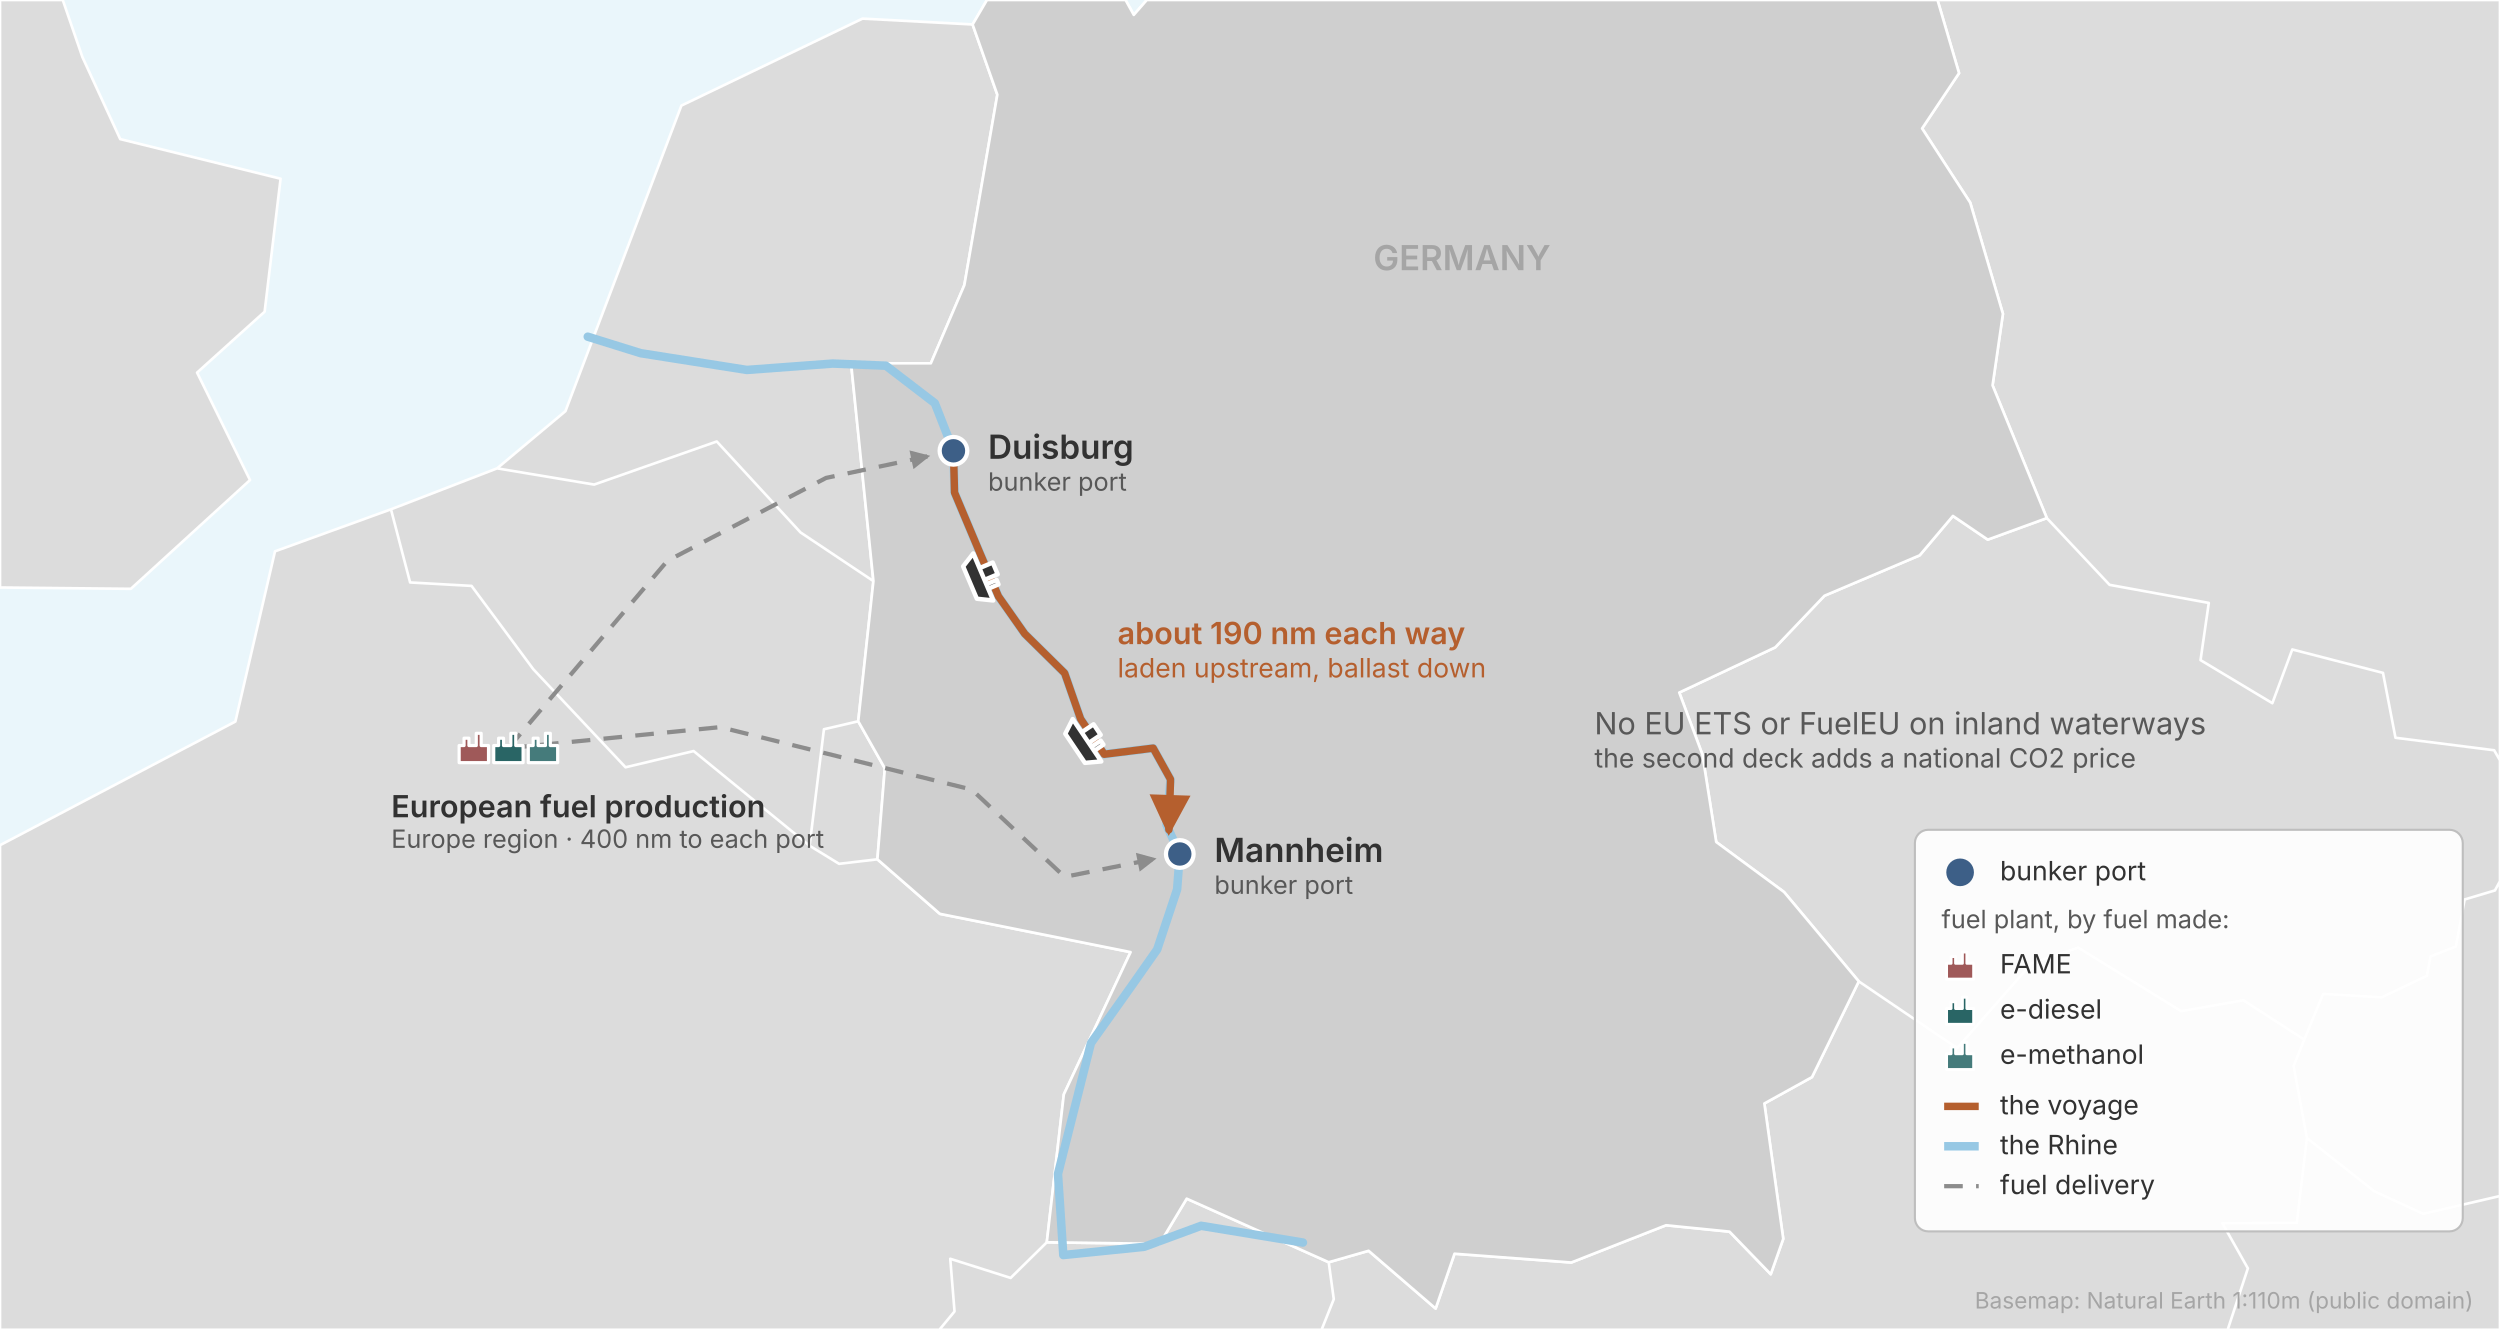
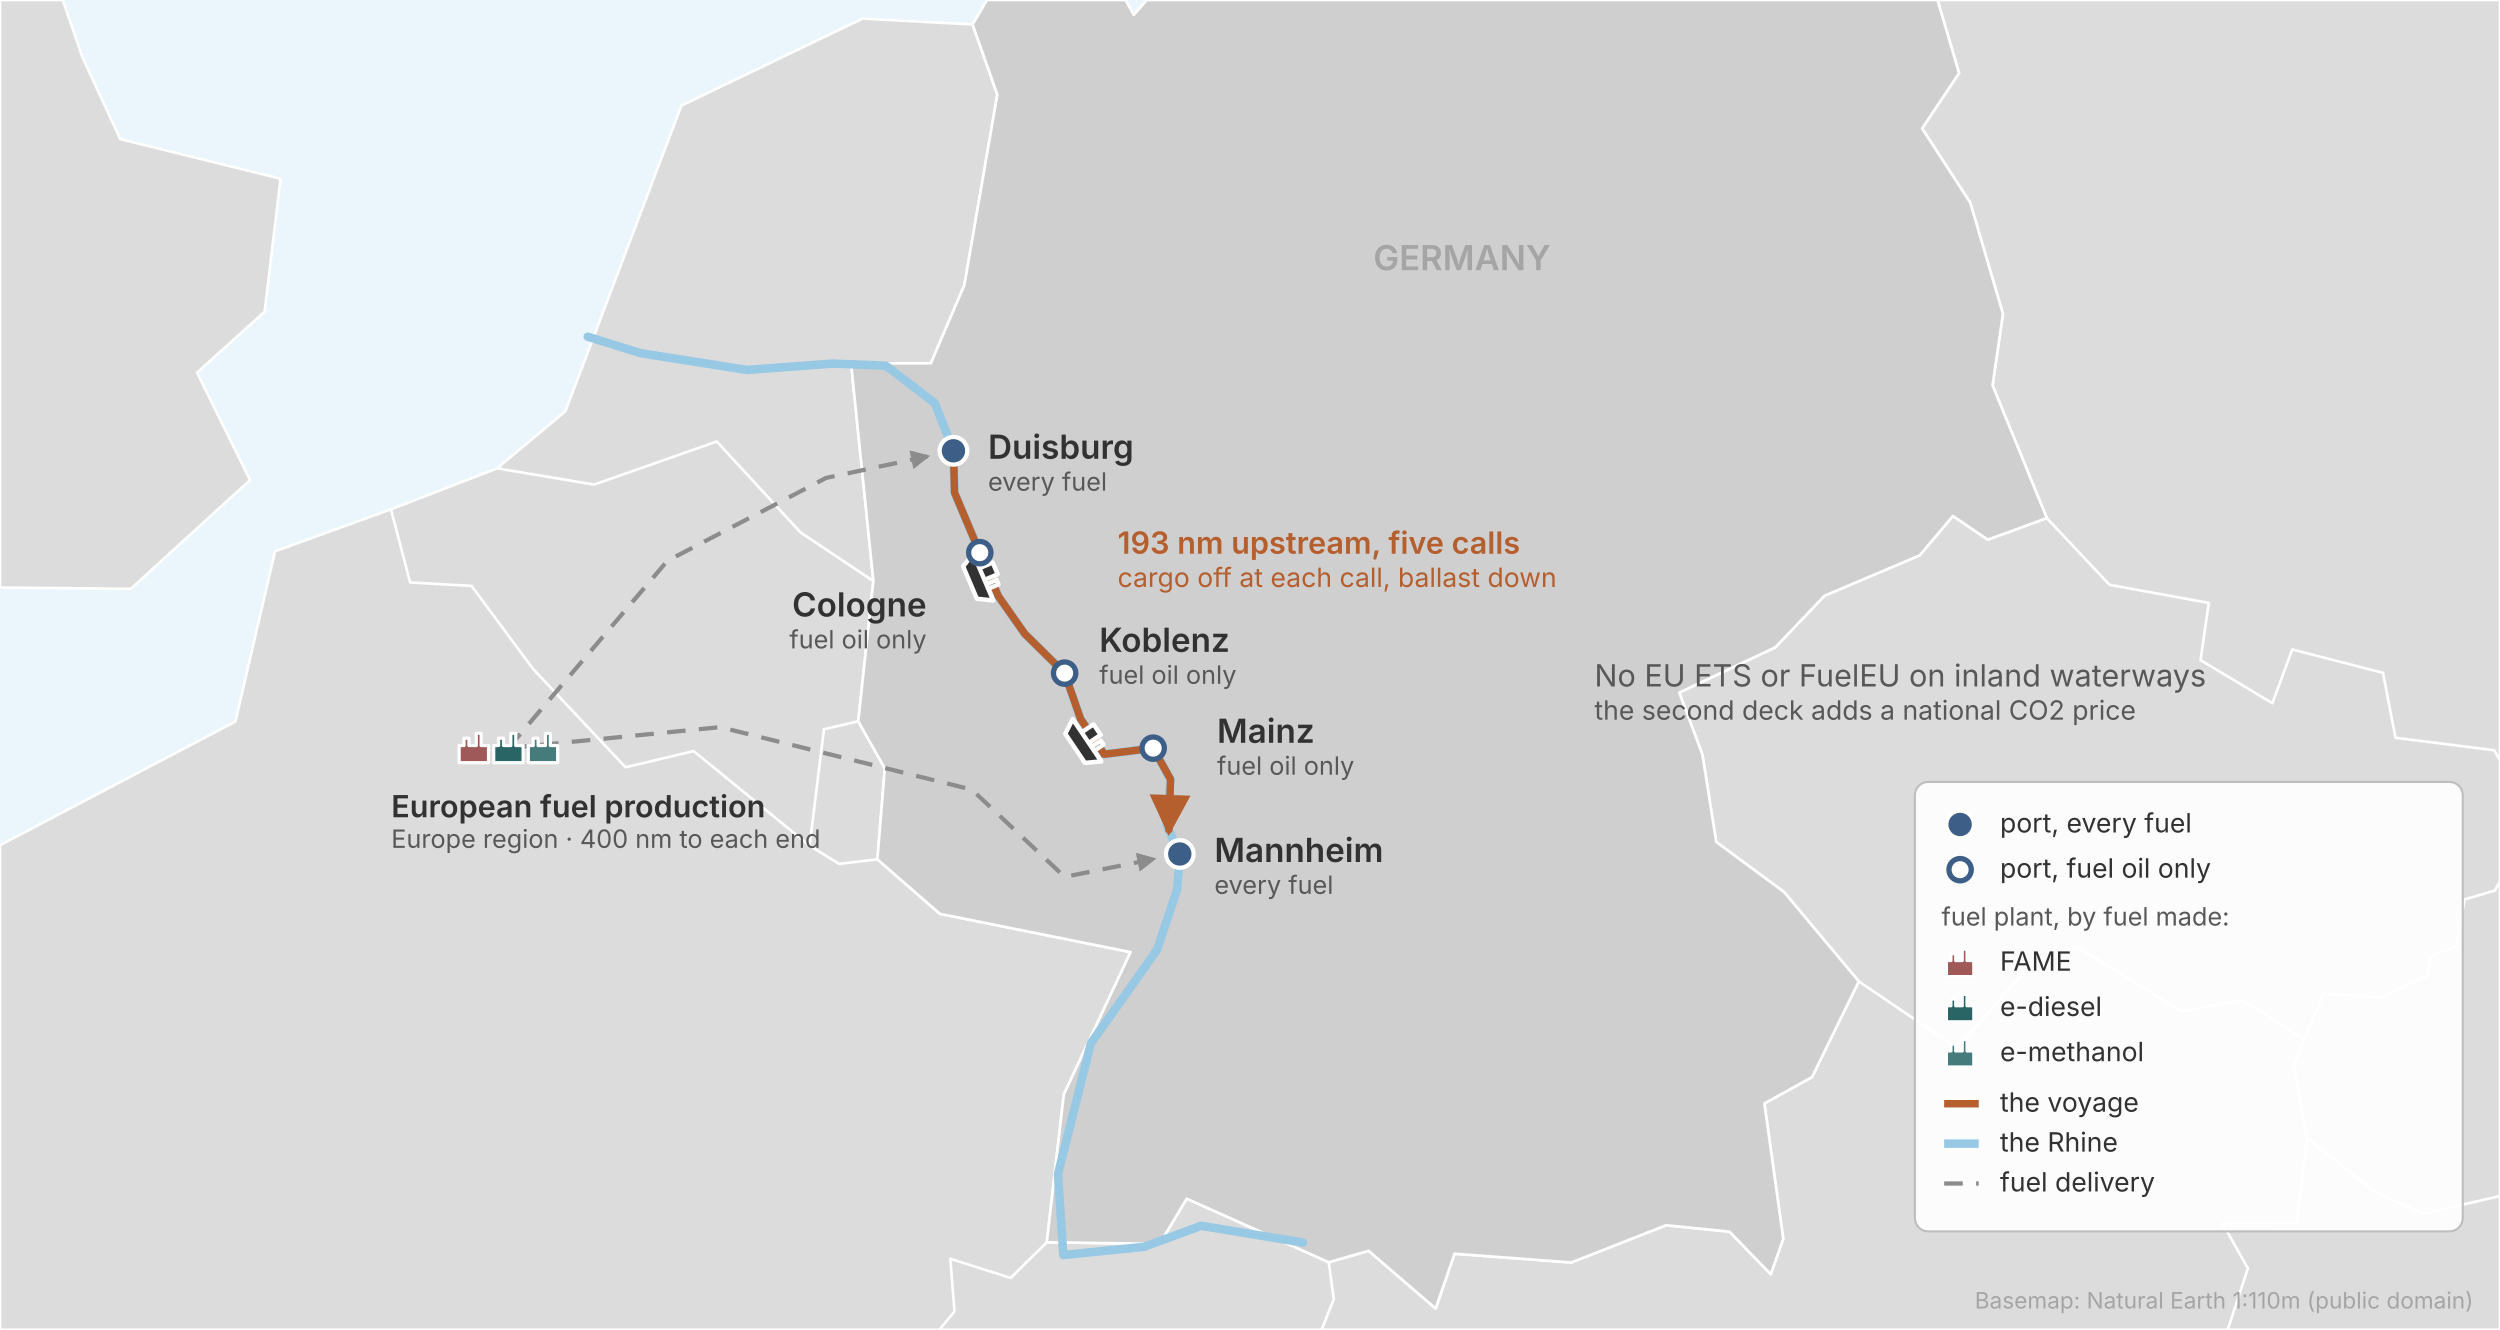
- <svg xmlns="http://www.w3.org/2000/svg" viewBox="0 0 940 500" width="100%" style="max-width:940px;height:auto;font-family:system-ui,-apple-system,'Segoe UI',sans-serif" role="img" aria-label="Map of an inland trade on the Rhine in Germany from Duisburg upstream to Mannheim: two bunker ports, ships on the river, and European fuel production delivering FAME, e-diesel and e-methanol to both ports">
+ <svg xmlns="http://www.w3.org/2000/svg" viewBox="0 0 940 500" width="100%" style="max-width:940px;height:auto;font-family:system-ui,-apple-system,'Segoe UI',sans-serif" role="img" aria-label="Map of an inland trade on the Rhine in Germany from Duisburg upstream to Mannheim, calling at Cologne, Koblenz and Mainz: every fuel at Duisburg and Mannheim, fuel oil only at the three ports between, and European fuel production delivering FAME, e-diesel and e-methanol to the two ends">
  <defs>
    <marker id="rharw" viewBox="0 0 10 10" refX="8.5" refY="5" markerWidth="5.5" markerHeight="5.5" orient="auto-start-reverse">
      <path d="M0 0 L10 5 L0 10 z" fill="#b55f2e" />
    </marker>
    <marker id="rhsup" viewBox="0 0 10 10" refX="8.5" refY="5" markerWidth="4.5" markerHeight="4.5" orient="auto-start-reverse">
      <path d="M0 0 L10 5 L0 10 z" fill="#8c8c8c" />
    </marker>
  </defs>
  <rect width="940" height="500" fill="#eaf6fb" />
  <path d="M329.9 323.1L353.4 343.6L425.1 358.0L400.0 411.5L393.6 467.1L380.0 480.5L357.3 473.3L358.9 493.1L353.2 500.0L0.0 500.0L0.0 317.8L88.5 271.3L103.4 207.3L147.0 191.5L154.2 219.0L177.3 220.3L200.5 251.6L235.2 288.5L260.8 282.4L304.4 318.0L315.5 324.8L329.9 323.1ZM940.0 0.0L940.0 285.9L937.8 282.1L900.7 277.4L896.0 253.0L861.9 244.2L854.4 264.4L827.4 248.2L830.5 226.7L793.2 219.9L769.6 194.8L749.2 144.9L753.1 118.0L740.8 76.2L722.7 48.3L736.6 27.5L728.5 0.0ZM867.4 427.9L863.6 459.8L835.6 459.9L845.2 476.9L837.6 500.0L496.9 500.0L501.5 488.5L499.6 474.6L514.6 470.3L539.8 492.0L546.9 471.4L590.8 474.7L626.4 460.7L650.3 463.1L665.8 479.1L670.5 465.8L663.4 414.9L681.3 405.0L698.9 369.0L735.9 394.1L763.9 362.2L781.4 356.3L820.1 380.2L843.5 376.1L866.4 390.9L862.4 400.8L867.4 427.9ZM940.0 500.0L837.6 500.0L845.2 476.9L835.6 459.9L863.6 459.8L867.4 427.9L892.7 447.9L911.1 456.4L940.0 449.7ZM728.5 0.0L736.6 27.5L722.7 48.3L740.8 76.2L753.1 118.0L749.2 144.9L769.6 194.8L747.4 202.9L734.3 194.0L721.8 208.8L686.0 224.0L667.5 243.4L631.4 260.4L640.1 283.7L645.3 316.6L670.8 335.4L698.9 369.0L681.3 405.0L663.4 414.9L670.5 465.8L665.8 479.1L650.3 463.1L626.4 460.7L590.8 474.7L546.9 471.4L539.8 492.0L514.6 470.3L499.6 474.6L446.2 450.7L436.0 467.7L393.6 467.1L400.0 411.5L425.1 358.0L353.4 343.6L329.9 323.1L332.7 288.9L322.7 271.2L328.4 218.5L320.0 136.6L350.0 136.6L362.6 107.2L375.0 35.6L365.7 9.2L371.1 0.0L423.2 0.0L426.3 5.6L431.2 0.0ZM499.6 474.6L501.5 488.5L496.9 500.0L353.2 500.0L358.9 493.1L357.3 473.3L380.0 480.5L393.6 467.1L436.0 467.7L446.2 450.7L499.6 474.6ZM322.7 271.2L332.7 288.9L329.9 323.1L315.5 324.8L304.4 318.0L309.8 274.2L322.7 271.2ZM328.4 218.5L322.7 271.2L309.8 274.2L304.4 318.0L260.8 282.4L235.2 288.5L200.5 251.6L177.3 220.3L154.2 219.0L147.0 191.5L186.9 176.1L223.4 182.2L269.5 166.0L301.0 200.2L328.4 218.5ZM365.7 9.2L375.0 35.6L362.6 107.2L350.0 136.6L320.0 136.6L328.4 218.5L301.0 200.2L269.5 166.0L223.4 182.2L186.9 176.1L212.6 154.6L256.2 39.7L324.3 7.0L365.7 9.2ZM0.0 0.0L23.6 0.0L31.0 21.5L45.2 52.3L105.5 67.2L99.5 117.2L74.1 140.1L94.0 180.5L49.2 221.4L0.0 220.9ZM940.0 449.7L911.1 456.4L892.7 447.9L867.4 427.9L862.4 400.8L866.4 390.9L873.5 373.7L895.5 375.0L912.5 366.9L913.9 359.6L923.4 355.9L926.7 338.2L938.1 334.8L940.0 331.3ZM769.6 194.8L793.2 219.9L830.5 226.7L827.4 248.2L854.4 264.4L861.9 244.2L896.0 253.0L900.7 277.4L937.8 282.1L940.0 285.9L940.0 331.3L938.1 334.8L926.7 338.2L923.4 355.9L913.9 359.6L912.5 366.9L895.5 375.0L873.5 373.7L866.4 390.9L843.5 376.1L820.1 380.2L781.4 356.3L763.9 362.2L735.9 394.1L698.9 369.0L670.8 335.4L645.3 316.6L640.1 283.7L631.4 260.4L667.5 243.4L686.0 224.0L721.8 208.8L734.3 194.0L747.4 202.9L769.6 194.8Z" fill="#dcdcdc" stroke="#ffffff" stroke-width="1.0" stroke-linejoin="round" fill-rule="evenodd" />
  <path d="M728.5 0.0L736.6 27.5L722.7 48.3L740.8 76.2L753.1 118.0L749.2 144.9L769.6 194.8L747.4 202.9L734.3 194.0L721.8 208.8L686.0 224.0L667.5 243.4L631.4 260.4L640.1 283.7L645.3 316.6L670.8 335.4L698.9 369.0L681.3 405.0L663.4 414.9L670.5 465.8L665.8 479.1L650.3 463.1L626.4 460.7L590.8 474.7L546.9 471.4L539.8 492.0L514.6 470.3L499.6 474.6L446.2 450.7L436.0 467.7L393.6 467.1L400.0 411.5L425.1 358.0L353.4 343.6L329.9 323.1L332.7 288.9L322.7 271.2L328.4 218.5L320.0 136.6L350.0 136.6L362.6 107.2L375.0 35.6L365.7 9.2L371.1 0.0L423.2 0.0L426.3 5.6L431.2 0.0Z" fill="#cfcfcf" stroke="#ffffff" stroke-width="1.0" stroke-linejoin="round" fill-rule="evenodd" />
  <path d="M489.9 467.2L451.6 460.9L430.2 468.8L399.8 471.9L397.8 441.4L410.2 392.2L425.2 371.1L435.1 357.0L442.6 334.4L443.6 321.1L438.6 310.2L440.1 293.0L433.6 281.3L415.2 283.6L406.3 270.3L400.3 253.1L385.3 238.3L375.4 224.2L368.4 207.8L358.9 185.2L358.5 169.5L351.5 151.6L333.1 137.5L313.1 136.7L280.8 139.1L240.9 132.8L221.0 126.6" fill="none" stroke="#97c8e4" stroke-width="3.2" stroke-linecap="round" stroke-linejoin="round" />
  <path d="M358.5 169.5L358.9 185.2L368.4 207.8L375.4 224.2L385.3 238.3L400.3 253.1L406.3 270.3L415.2 283.6L433.6 281.3L440.1 293.0L440.1 294.0L439.5 312.0" fill="none" stroke="#b55f2e" stroke-width="2.8" stroke-linecap="round" stroke-linejoin="round" marker-end="url(#rharw)" />
  <path d="M191.1 281.3L250.9 210.9L310.6 179.7L348.7 171.6" fill="none" stroke="#8c8c8c" stroke-width="1.6" stroke-dasharray="7 5" marker-end="url(#rhsup)" />
  <path d="M191.1 281.3L270.8 273.4L365.4 296.9L400.3 329.7L433.8 323.0" fill="none" stroke="#8c8c8c" stroke-width="1.6" stroke-dasharray="7 5" marker-end="url(#rhsup)" />
  <g transform="translate(371.9 216.0) rotate(67.0) translate(-9.6 -8.4) scale(1.2)">
    <path d="M0 9H16L13.5 13.5H2.5ZM5 4.5H9V9H5ZM10.5 5.5H12V9H10.5Z" fill="#323232" stroke="#ffffff" stroke-width="1.4" stroke-linejoin="round" />
  </g>
  <g transform="translate(410.7 277.0) rotate(56.0) translate(-9.6 -8.4) scale(1.2)">
    <path d="M0 9H16L13.5 13.5H2.5ZM5 4.5H9V9H5ZM10.5 5.5H12V9H10.5Z" fill="#323232" stroke="#ffffff" stroke-width="1.4" stroke-linejoin="round" />
  </g>
  <g transform="translate(170.8 274.8) scale(0.92)">
    <path d="M2 13H14V6H11V1H9V6H6V3H4V6H2Z" fill="#9f5959" stroke="#ffffff" stroke-width="1.3" stroke-linejoin="round" />
  </g>
  <g transform="translate(183.8 274.8) scale(0.92)">
    <path d="M2 13H14V6H11V1H9V6H6V3H4V6H2Z" fill="#296565" stroke="#ffffff" stroke-width="1.3" stroke-linejoin="round" />
  </g>
  <g transform="translate(196.8 274.8) scale(0.92)">
    <path d="M2 13H14V6H11V1H9V6H6V3H4V6H2Z" fill="#457b7b" stroke="#ffffff" stroke-width="1.3" stroke-linejoin="round" />
  </g>
  <circle cx="358.5" cy="169.5" r="5.2" fill="#3d5f87" stroke="#ffffff" stroke-width="1.6" />
+   <circle cx="368.4" cy="207.8" r="4.2" fill="#ffffff" stroke="#3d5f87" stroke-width="2.0" />
+   <circle cx="400.3" cy="253.1" r="4.2" fill="#ffffff" stroke="#3d5f87" stroke-width="2.0" />
+   <circle cx="433.6" cy="281.3" r="4.2" fill="#ffffff" stroke="#3d5f87" stroke-width="2.0" />
  <circle cx="443.6" cy="321.1" r="5.2" fill="#3d5f87" stroke="#ffffff" stroke-width="1.6" />
  <text x="147.1" y="307.3" font-size="11.5" fill="#323232" text-anchor="start" font-weight="600">European fuel production</text>
-   <text x="147.1" y="318.8" font-size="9.5" fill="#585858" text-anchor="start">Europe region · 400 nm to each port</text>
+   <text x="147.1" y="318.8" font-size="9.5" fill="#585858" text-anchor="start">Europe region · 400 nm to each end</text>
  <text x="371.5" y="172.5" font-size="12.5" fill="#323232" text-anchor="start" font-weight="600">Duisburg</text>
-   <text x="371.5" y="184.5" font-size="9.5" fill="#585858" text-anchor="start">bunker port</text>
+   <text x="371.5" y="184.5" font-size="9.5" fill="#585858" text-anchor="start">every fuel</text>
+   <text x="348.4" y="231.8" font-size="12.5" fill="#323232" text-anchor="end" font-weight="600">Cologne</text>
+   <text x="348.4" y="243.8" font-size="9.5" fill="#585858" text-anchor="end">fuel oil only</text>
+   <text x="413.3" y="245.1" font-size="12.5" fill="#323232" text-anchor="start" font-weight="600">Koblenz</text>
+   <text x="413.3" y="257.1" font-size="9.5" fill="#585858" text-anchor="start">fuel oil only</text>
+   <text x="457.6" y="279.3" font-size="12.5" fill="#323232" text-anchor="start" font-weight="600">Mainz</text>
+   <text x="457.6" y="291.3" font-size="9.5" fill="#585858" text-anchor="start">fuel oil only</text>
  <text x="456.6" y="324.1" font-size="12.5" fill="#323232" text-anchor="start" font-weight="600">Mannheim</text>
-   <text x="456.6" y="336.1" font-size="9.5" fill="#585858" text-anchor="start">bunker port</text>
+   <text x="456.6" y="336.1" font-size="9.5" fill="#585858" text-anchor="start">every fuel</text>
  <text x="549.7" y="101.6" font-size="13" fill="#a5a5a5" text-anchor="middle" font-weight="600">GERMANY</text>
-   <text x="420.2" y="242.2" font-size="11.5" fill="#b55f2e" text-anchor="start" font-weight="600">about 190 nm each way</text>
-   <text x="420.2" y="254.7" font-size="10" fill="#b55f2e" text-anchor="start">laden upstream, ballast down</text>
-   <text x="599.5" y="276.1" font-size="11.5" fill="#585858" text-anchor="start">No EU ETS or FuelEU on inland waterways</text>
-   <text x="599.5" y="288.6" font-size="10" fill="#585858" text-anchor="start">the second deck adds a national CO2 price</text>
+   <text x="420.2" y="208.2" font-size="11.5" fill="#b55f2e" text-anchor="start" font-weight="600">193 nm upstream, five calls</text>
+   <text x="420.2" y="220.7" font-size="10" fill="#b55f2e" text-anchor="start">cargo off at each call, ballast down</text>
+   <text x="599.5" y="258.1" font-size="11.5" fill="#585858" text-anchor="start">No EU ETS or FuelEU on inland waterways</text>
+   <text x="599.5" y="270.6" font-size="10" fill="#585858" text-anchor="start">the second deck adds a national CO2 price</text>
  <text x="930.0" y="492.0" font-size="8.5" fill="#a5a5a5" text-anchor="end">Basemap: Natural Earth 1:110m (public domain)</text>
-   <rect x="720.0" y="312.0" width="206" height="151" rx="5" fill="#ffffff" fill-opacity="0.90" stroke="#bebebe" stroke-width="0.8" />
-   <circle cx="737.0" cy="328.0" r="5.2" fill="#3d5f87" />
-   <text x="752.0" y="331.0" font-size="10" fill="#323232" text-anchor="start">bunker port</text>
-   <text x="730.0" y="349.0" font-size="9.5" fill="#585858" text-anchor="start">fuel plant, by fuel made:</text>
-   <g transform="translate(730.2 357.1) scale(0.85)">
+   <rect x="720.0" y="294.0" width="206" height="169" rx="5" fill="#ffffff" fill-opacity="0.90" stroke="#bebebe" stroke-width="0.8" />
+   <circle cx="737.0" cy="310.0" r="5.2" fill="#3d5f87" stroke="#ffffff" stroke-width="1.6" />
+   <text x="752.0" y="313.0" font-size="10" fill="#323232" text-anchor="start">port, every fuel</text>
+   <circle cx="737.0" cy="327.0" r="4.2" fill="#ffffff" stroke="#3d5f87" stroke-width="2.0" />
+   <text x="752.0" y="330.0" font-size="10" fill="#323232" text-anchor="start">port, fuel oil only</text>
+   <text x="730.0" y="348.0" font-size="9.5" fill="#585858" text-anchor="start">fuel plant, by fuel made:</text>
+   <g transform="translate(730.2 356.1) scale(0.85)">
    <path d="M2 13H14V6H11V1H9V6H6V3H4V6H2Z" fill="#9f5959" stroke="#ffffff" stroke-width="1.3" stroke-linejoin="round" />
  </g>
-   <text x="752.0" y="366.0" font-size="10" fill="#323232" text-anchor="start">FAME</text>
-   <g transform="translate(730.2 374.1) scale(0.85)">
+   <text x="752.0" y="365.0" font-size="10" fill="#323232" text-anchor="start">FAME</text>
+   <g transform="translate(730.2 373.1) scale(0.85)">
    <path d="M2 13H14V6H11V1H9V6H6V3H4V6H2Z" fill="#296565" stroke="#ffffff" stroke-width="1.3" stroke-linejoin="round" />
  </g>
-   <text x="752.0" y="383.0" font-size="10" fill="#323232" text-anchor="start">e-diesel</text>
-   <g transform="translate(730.2 391.1) scale(0.85)">
+   <text x="752.0" y="382.0" font-size="10" fill="#323232" text-anchor="start">e-diesel</text>
+   <g transform="translate(730.2 390.1) scale(0.85)">
    <path d="M2 13H14V6H11V1H9V6H6V3H4V6H2Z" fill="#457b7b" stroke="#ffffff" stroke-width="1.3" stroke-linejoin="round" />
  </g>
-   <text x="752.0" y="400.0" font-size="10" fill="#323232" text-anchor="start">e-methanol</text>
-   <line x1="731.0" y1="416.0" x2="744.0" y2="416.0" stroke="#b55f2e" stroke-width="2.8" />
-   <text x="752.0" y="419.0" font-size="10" fill="#323232" text-anchor="start">the voyage</text>
-   <line x1="731.0" y1="431.0" x2="744.0" y2="431.0" stroke="#97c8e4" stroke-width="3.2" />
-   <text x="752.0" y="434.0" font-size="10" fill="#323232" text-anchor="start">the Rhine</text>
-   <line x1="731.0" y1="446.0" x2="744.0" y2="446.0" stroke="#8c8c8c" stroke-width="1.6" stroke-dasharray="7 5" />
-   <text x="752.0" y="449.0" font-size="10" fill="#323232" text-anchor="start">fuel delivery</text>
+   <text x="752.0" y="399.0" font-size="10" fill="#323232" text-anchor="start">e-methanol</text>
+   <line x1="731.0" y1="415.0" x2="744.0" y2="415.0" stroke="#b55f2e" stroke-width="2.8" />
+   <text x="752.0" y="418.0" font-size="10" fill="#323232" text-anchor="start">the voyage</text>
+   <line x1="731.0" y1="430.0" x2="744.0" y2="430.0" stroke="#97c8e4" stroke-width="3.2" />
+   <text x="752.0" y="433.0" font-size="10" fill="#323232" text-anchor="start">the Rhine</text>
+   <line x1="731.0" y1="445.0" x2="744.0" y2="445.0" stroke="#8c8c8c" stroke-width="1.6" stroke-dasharray="7 5" />
+   <text x="752.0" y="448.0" font-size="10" fill="#323232" text-anchor="start">fuel delivery</text>
</svg>
